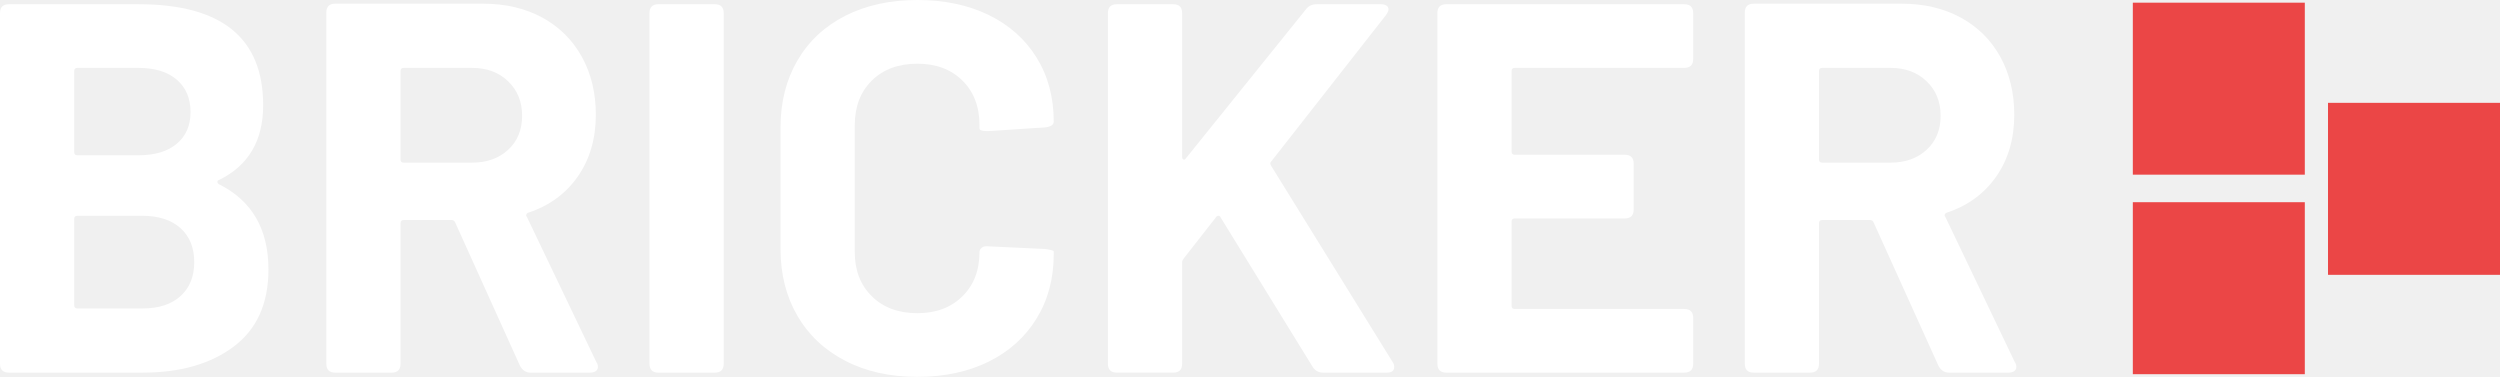
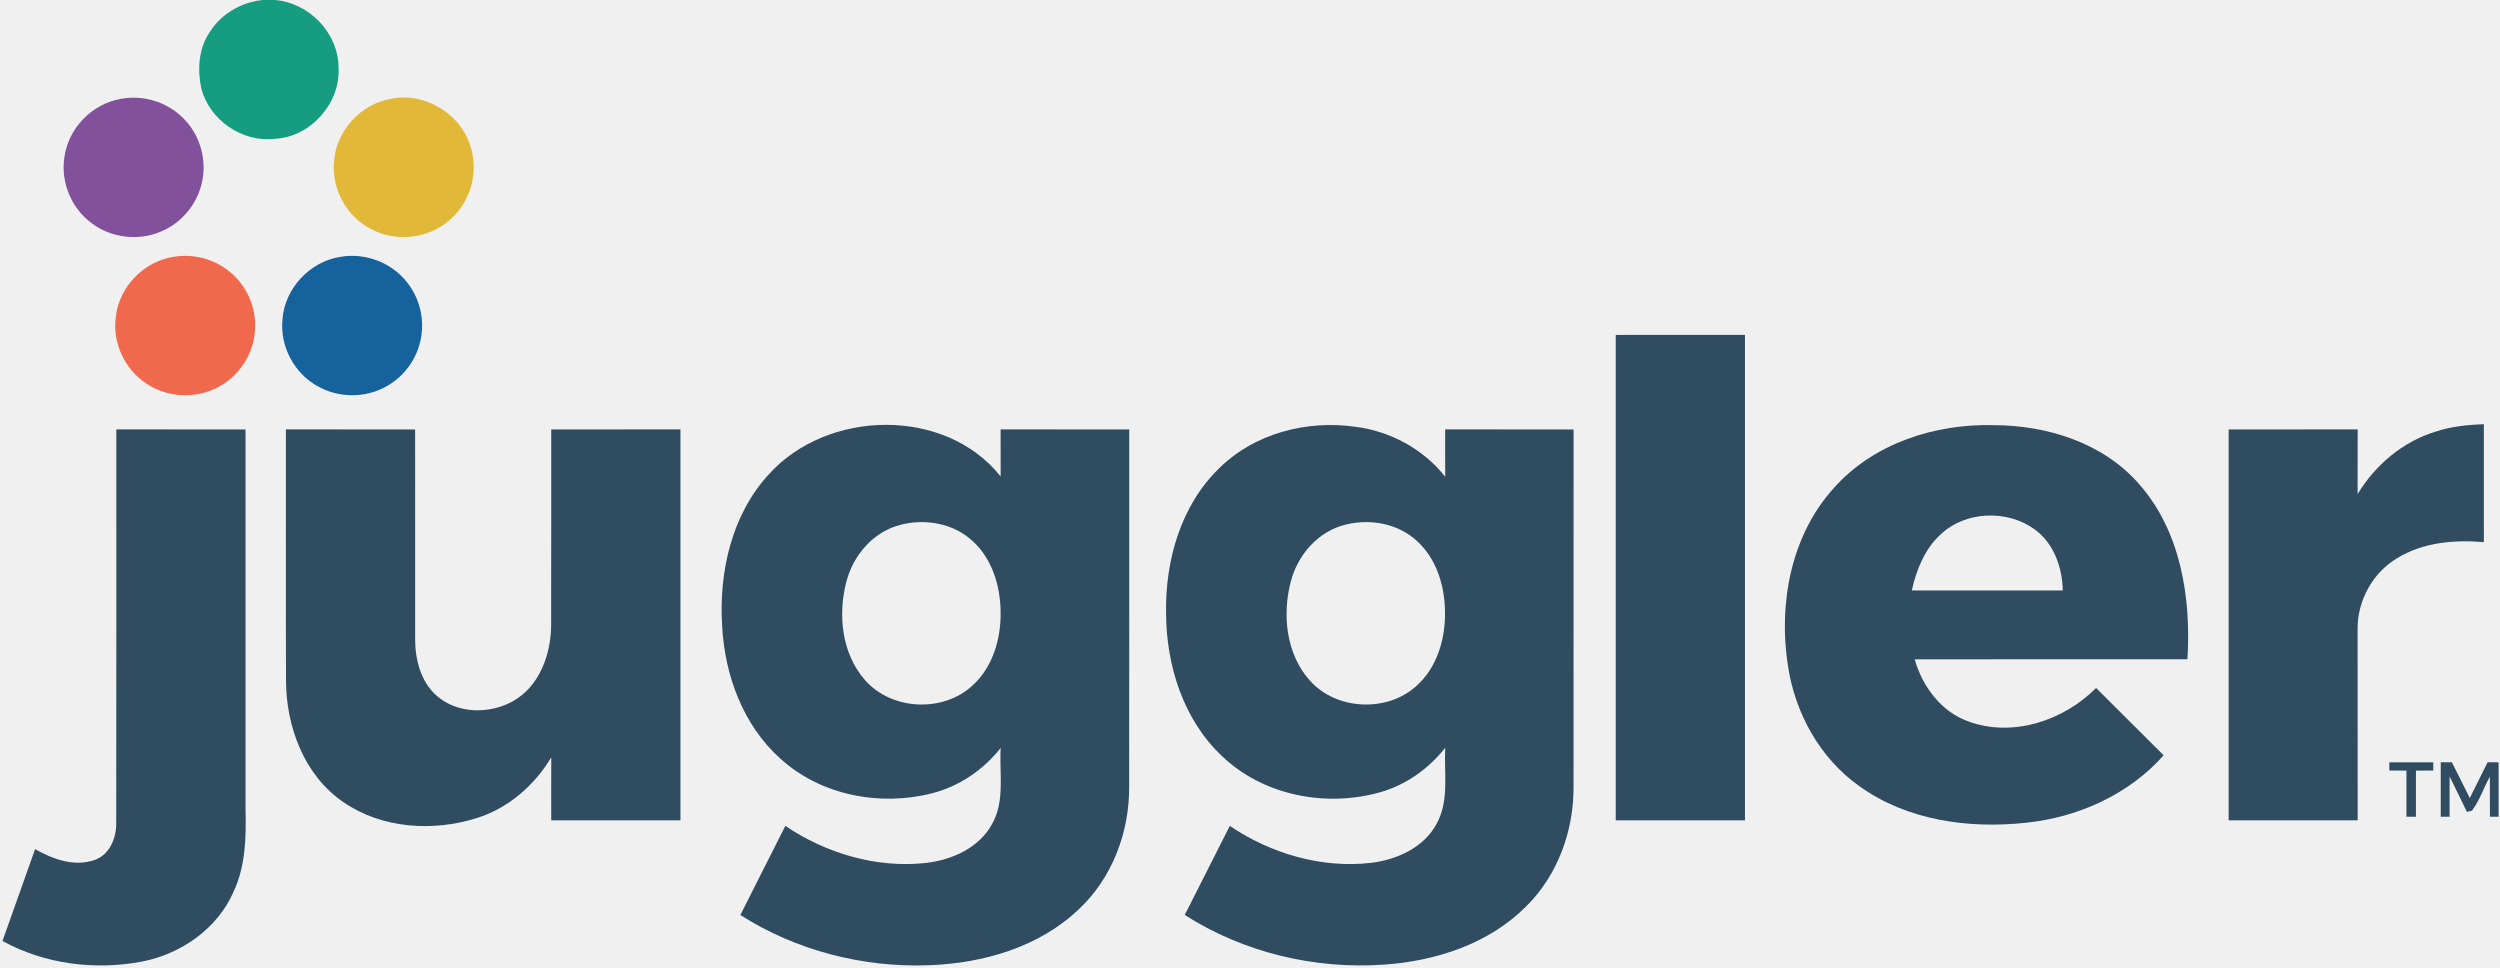
- <svg xmlns="http://www.w3.org/2000/svg" version="1.1" id="Layer_1" x="0px" y="0px" width="814px" height="122.707px" viewBox="0 0 814 122.707" enable-background="new 0 0 814 122.707" xml:space="preserve">
-   <g>
-     <path fill="#FFFFFF" d="M70.777,59.211c0,0.285,0.174,0.542,0.518,0.774c10.74,5.369,16.109,14.622,16.109,27.759   c0,11.08-3.774,19.449-11.31,25.104c-7.541,5.658-17.427,8.482-29.652,8.482H2.916c-1.947,0-2.916-0.97-2.916-2.908V4.289   c0-1.943,0.969-2.912,2.916-2.912h42.157c27.081,0,40.612,10.967,40.612,32.897c0,11.542-4.793,19.658-14.39,24.337   C70.951,58.73,70.777,58.925,70.777,59.211z M24.163,23.136v26.396c0,0.684,0.348,1.024,1.031,1.024h19.879   c5.37,0,9.535-1.256,12.513-3.77c2.97-2.511,4.453-5.936,4.453-10.281c0-4.457-1.483-7.971-4.453-10.543   c-2.979-2.565-7.143-3.857-12.513-3.857H25.194C24.511,22.104,24.163,22.456,24.163,23.136z M58.783,96.4   c2.971-2.686,4.458-6.37,4.458-11.054c0-4.687-1.487-8.367-4.458-11.056c-2.979-2.685-7.139-4.029-12.508-4.029H25.194   c-0.683,0-1.031,0.352-1.031,1.035v28.099c0,0.69,0.348,1.036,1.031,1.036h21.248C51.698,100.432,55.805,99.085,58.783,96.4z" />
-     <path fill="#FFFFFF" d="M169.315,119.117l-21.08-46.621c-0.228-0.572-0.625-0.859-1.198-0.859h-15.591   c-0.684,0-1.031,0.344-1.031,1.029v45.758c0,1.938-0.97,2.908-2.909,2.908h-18.341c-1.944,0-2.914-0.97-2.914-2.908V4.114   c0-1.938,0.97-2.912,2.914-2.912h48.159c7.306,0,13.735,1.52,19.283,4.537c5.529,3.032,9.813,7.287,12.852,12.769   c3.025,5.489,4.545,11.771,4.545,18.855c0,7.769-1.954,14.455-5.832,20.049c-3.895,5.599-9.263,9.541-16.114,11.826   c-0.346,0.109-0.571,0.314-0.679,0.602c-0.116,0.283-0.059,0.541,0.173,0.773l22.626,47.286c0.333,0.464,0.507,0.986,0.507,1.549   c0,0.58-0.232,1.028-0.681,1.376c-0.463,0.334-1.099,0.508-1.895,0.508h-19.355C171.262,121.332,170.119,120.591,169.315,119.117z    M130.416,23.136V51.93c0,0.685,0.347,1.025,1.031,1.025h22.277c4.799,0,8.711-1.394,11.738-4.198   C168.488,45.96,170,42.274,170,37.704c0-4.566-1.513-8.312-4.539-11.224c-3.027-2.917-6.939-4.376-11.738-4.376h-22.277   C130.763,22.104,130.416,22.456,130.416,23.136z" />
-     <path fill="#FFFFFF" d="M211.473,118.423V4.289c0-1.943,0.969-2.912,2.923-2.912h18.338c1.939,0,2.909,0.969,2.909,2.912v114.134   c0,1.938-0.97,2.908-2.909,2.908h-18.338C212.442,121.332,211.473,120.362,211.473,118.423z" />
-     <path fill="#FFFFFF" d="M275.228,117.479c-6.744-3.487-11.94-8.367-15.587-14.647c-3.663-6.285-5.5-13.545-5.5-21.765V41.478   c0-8.229,1.837-15.479,5.5-21.772c3.646-6.275,8.843-11.133,15.587-14.567C281.958,1.715,289.789,0,298.704,0   c8.801,0,16.53,1.633,23.229,4.889c6.673,3.256,11.884,7.881,15.586,13.877c3.722,5.999,5.575,12.942,5.575,20.823   c0,1.031-0.914,1.658-2.75,1.889l-18.338,1.197h-0.681c-1.606,0-2.402-0.281-2.402-0.856v-1.032c0-6.054-1.854-10.906-5.571-14.567   c-3.706-3.654-8.6-5.478-14.648-5.478c-6.165,0-11.117,1.824-14.819,5.478c-3.72,3.662-5.574,8.514-5.574,14.567v41.302   c0,5.941,1.854,10.738,5.574,14.395c3.703,3.663,8.654,5.489,14.819,5.489c6.049,0,10.943-1.826,14.648-5.489   c3.717-3.654,5.571-8.452,5.571-14.395c0-0.572,0.26-1.053,0.766-1.459c0.523-0.396,1.23-0.534,2.156-0.422l18.325,0.857   c1.953,0.229,2.925,0.506,2.925,0.855v0.851c0,7.89-1.854,14.854-5.575,20.914c-3.702,6.053-8.914,10.741-15.586,14.056   c-6.7,3.305-14.428,4.965-23.229,4.965C289.789,122.707,281.958,120.97,275.228,117.479z" />
-     <path fill="#FFFFFF" d="M360.737,118.423V4.289c0-1.943,0.969-2.912,2.923-2.912h18.339c1.938,0,2.907,0.969,2.907,2.912v46.785   c0,0.459,0.146,0.745,0.435,0.857c0.276,0.113,0.536,0,0.754-0.34l39.076-48.5c0.813-1.143,2.013-1.714,3.604-1.714h20.755   c0.77,0,1.419,0.144,1.867,0.422c0.464,0.285,0.695,0.721,0.695,1.292c0,0.452-0.274,1.079-0.869,1.882l-37.341,47.642   c-0.363,0.34-0.363,0.799,0,1.371l39.57,63.913c0.332,0.464,0.505,0.986,0.505,1.549c0,1.263-0.78,1.884-2.4,1.884h-20.727   c-1.476,0-2.619-0.621-3.431-1.884l-29.977-48.669c-0.114-0.341-0.348-0.518-0.706-0.518c-0.334,0-0.609,0.177-0.826,0.518   l-10.464,13.37c-0.348,0.458-0.522,0.858-0.522,1.197v33.075c0,1.939-0.969,2.908-2.907,2.908H363.66   C361.706,121.332,360.737,120.362,360.737,118.423z" />
-     <path fill="#FFFFFF" d="M548.383,22.104h-55.172c-0.695,0-1.043,0.352-1.043,1.032v26.222c0,0.684,0.348,1.032,1.043,1.032h35.807   c1.939,0,2.91,0.969,2.91,2.909v14.91c0,1.945-0.971,2.916-2.91,2.916h-35.807c-0.695,0-1.043,0.342-1.043,1.031v27.418   c0,0.682,0.348,1.023,1.043,1.023h55.172c1.938,0,2.925,0.979,2.925,2.914v14.912c0,1.938-0.985,2.908-2.925,2.908h-77.462   c-1.938,0-2.909-0.97-2.909-2.908V4.289c0-1.943,0.972-2.912,2.909-2.912h77.462c1.938,0,2.925,0.969,2.925,2.912V19.2   C551.308,21.135,550.321,22.104,548.383,22.104z" />
-     <path fill="#FFFFFF" d="M631.17,119.117l-21.088-46.621c-0.218-0.572-0.62-0.859-1.188-0.859h-15.602   c-0.68,0-1.028,0.344-1.028,1.029v45.758c0,1.938-0.971,2.908-2.909,2.908h-18.351c-1.926,0-2.896-0.97-2.896-2.908V4.114   c0-1.938,0.97-2.912,2.896-2.912h48.165c7.324,0,13.736,1.52,19.28,4.537c5.542,3.032,9.827,7.287,12.853,12.769   c3.025,5.489,4.543,11.771,4.543,18.855c0,7.769-1.938,14.455-5.831,20.049c-3.881,5.599-9.25,9.541-16.108,11.826   c-0.334,0.109-0.563,0.314-0.683,0.602c-0.114,0.283-0.058,0.541,0.176,0.773l22.622,47.286c0.346,0.464,0.506,0.986,0.506,1.549   c0,0.58-0.219,1.028-0.682,1.376c-0.462,0.334-1.086,0.508-1.881,0.508H634.6C633.109,121.332,631.966,120.591,631.17,119.117z    M592.266,23.136V51.93c0,0.685,0.35,1.025,1.028,1.025h22.275c4.803,0,8.711-1.394,11.751-4.198   c3.024-2.797,4.546-6.483,4.546-11.053c0-4.566-1.521-8.312-4.546-11.224c-3.04-2.917-6.948-4.376-11.751-4.376h-22.275   C592.614,22.104,592.266,22.456,592.266,23.136z" />
+ <svg xmlns="http://www.w3.org/2000/svg" width="775pt" height="300pt" viewBox="0 0 775 300" version="1.1">
+   <g id="#169d81ff">
+     <path fill="#169d81" opacity="1.00" d=" M 81.52 0.00 L 85.15 0.00 C 95.80 0.79 104.92 10.25 104.96 20.98 C 105.56 32.02 96.29 42.50 85.20 43.03 C 75.12 44.24 64.97 37.24 62.41 27.45 C 61.16 21.61 61.55 15.08 64.97 10.01 C 68.52 4.30 74.86 0.62 81.52 0.00 Z" />
  </g>
-   <rect x="694.446" y="0.871" fill="#EB4646" width="56" height="56" />
-   <rect x="758" y="33.484" fill="#EB4646" width="56" height="56" />
-   <rect x="694.446" y="65.837" fill="#EB4646" width="56" height="56" />
+   <g id="#82519cff">
+     <path fill="#82519c" opacity="1.00" d=" M 37.39 30.66 C 44.22 29.32 51.61 31.53 56.57 36.41 C 61.53 41.15 63.94 48.35 62.87 55.12 C 61.82 62.45 56.69 69.02 49.83 71.81 C 42.96 74.74 34.62 73.79 28.62 69.34 C 22.26 64.82 18.79 56.65 19.94 48.94 C 21.03 39.92 28.45 32.21 37.39 30.66 Z" />
+   </g>
+   <g id="#e2b838ff">
+     <path fill="#e2b838" opacity="1.00" d=" M 121.41 30.60 C 132.22 28.46 143.78 35.90 146.21 46.66 C 148.16 54.21 145.60 62.67 139.79 67.85 C 133.29 73.92 122.95 75.25 115.11 71.05 C 107.48 67.21 102.69 58.52 103.56 50.01 C 104.21 40.47 111.98 32.08 121.41 30.60 Z" />
+   </g>
+   <g id="#f1694cff">
+     <path fill="#f1694c" opacity="1.00" d=" M 53.45 79.68 C 59.57 78.53 66.16 80.14 71.01 84.08 C 76.38 88.31 79.49 95.22 79.07 102.05 C 78.78 109.41 74.33 116.40 67.85 119.88 C 60.90 123.75 51.81 123.34 45.25 118.82 C 38.52 114.38 34.73 105.96 35.93 97.98 C 37.01 88.93 44.48 81.19 53.45 79.68 Z" />
+   </g>
+   <g id="#15629dff">
+     <path fill="#15629d" opacity="1.00" d=" M 105.41 79.64 C 112.22 78.41 119.55 80.68 124.45 85.58 C 129.04 90.07 131.43 96.69 130.75 103.08 C 130.10 110.00 125.87 116.45 119.77 119.78 C 113.23 123.50 104.77 123.42 98.29 119.62 C 91.12 115.61 86.75 107.23 87.56 99.05 C 88.22 89.51 95.98 81.13 105.41 79.64 Z" />
+   </g>
+   <g id="#2f4c61ff">
+     <path fill="#2f4c61" opacity="1.00" d=" M 500.88 103.82 C 514.23 103.81 527.58 103.81 540.94 103.81 C 540.94 153.98 540.94 204.15 540.94 254.31 C 527.58 254.31 514.23 254.32 500.88 254.31 C 500.87 204.14 500.87 153.98 500.88 103.82 Z" />
+     <path fill="#2f4c61" opacity="1.00" d=" M 238.20 147.20 C 256.25 126.93 292.91 125.98 310.20 147.70 C 310.17 142.84 310.19 137.98 310.19 133.12 C 323.48 133.12 336.77 133.12 350.06 133.13 C 350.05 170.09 350.08 207.06 350.04 244.02 C 350.10 257.92 344.85 272.00 334.67 281.64 C 322.31 293.59 304.82 298.62 287.99 299.22 C 267.54 300.00 246.80 294.68 229.51 283.65 C 234.14 274.43 238.83 265.25 243.45 256.03 C 256.12 264.55 271.69 269.20 286.98 267.52 C 295.04 266.60 303.48 262.90 307.52 255.49 C 311.61 248.30 309.75 239.72 310.21 231.86 C 304.84 238.67 297.34 243.79 288.92 245.92 C 272.77 250.07 254.34 246.54 241.88 235.14 C 230.33 224.80 224.65 209.25 223.86 194.02 C 222.83 177.46 226.75 159.72 238.20 147.20 M 279.37 162.64 C 270.92 164.66 264.56 171.97 262.41 180.20 C 259.67 190.50 260.91 202.62 268.17 210.84 C 276.40 220.25 292.41 220.98 301.52 212.47 C 307.71 206.82 310.28 198.18 310.19 189.99 C 310.18 181.84 307.63 173.21 301.41 167.63 C 295.57 162.27 286.93 160.72 279.37 162.64 Z" />
+     <path fill="#2f4c61" opacity="1.00" d=" M 378.05 145.06 C 388.95 134.32 405.12 130.18 420.07 132.29 C 430.94 133.61 441.20 139.19 448.02 147.79 C 447.98 142.90 448.00 138.01 448.00 133.12 C 461.27 133.13 474.54 133.12 487.81 133.13 C 487.80 170.09 487.83 207.06 487.80 244.03 C 487.85 257.64 482.84 271.42 473.05 281.04 C 461.50 292.60 445.08 297.94 429.07 299.03 C 407.55 300.55 385.48 295.29 367.27 283.63 C 371.93 274.43 376.57 265.22 381.24 256.03 C 393.95 264.62 409.64 269.25 424.99 267.49 C 433.02 266.53 441.40 262.76 445.36 255.35 C 449.33 248.14 447.61 239.63 448.02 231.79 C 442.90 238.31 435.84 243.34 427.83 245.60 C 411.01 250.37 391.49 246.61 378.74 234.31 C 366.76 223.00 361.53 206.16 361.48 190.01 C 361.20 173.75 366.06 156.58 378.05 145.06 M 417.38 162.58 C 408.78 164.52 402.27 171.95 400.14 180.32 C 397.44 190.63 398.71 202.78 406.04 210.96 C 414.18 220.11 429.73 220.93 438.87 212.84 C 445.34 207.22 448.05 198.37 447.95 190.02 C 447.96 181.88 445.41 173.27 439.23 167.68 C 433.45 162.34 424.90 160.75 417.38 162.58 Z" />
+     <path fill="#2f4c61" opacity="1.00" d=" M 568.41 151.38 C 580.69 137.48 599.78 131.33 617.97 131.80 C 634.48 131.82 651.84 137.20 662.99 149.92 C 676.07 164.61 679.27 185.36 678.11 204.37 C 649.92 204.39 621.74 204.34 593.55 204.40 C 595.97 212.87 601.80 220.72 610.34 223.70 C 624.09 228.66 639.76 223.36 649.79 213.27 C 656.74 220.26 663.77 227.16 670.73 234.14 C 659.89 246.37 644.09 253.41 627.98 255.06 C 610.24 256.97 591.14 254.33 576.39 243.70 C 564.09 235.01 556.35 220.86 554.22 206.10 C 551.30 187.04 555.20 166.01 568.41 151.38 M 601.59 165.67 C 596.66 170.19 594.07 176.63 592.66 183.05 C 608.26 183.07 623.86 183.06 639.46 183.05 C 639.31 175.95 636.74 168.49 630.83 164.17 C 622.34 157.92 609.33 158.35 601.59 165.67 Z" />
+     <path fill="#2f4c61" opacity="1.00" d=" M 755.03 133.80 C 759.85 132.20 764.94 131.68 769.99 131.50 C 770.01 143.69 770.00 155.88 770.00 168.07 C 760.80 167.27 751.01 168.12 743.01 173.10 C 735.50 177.61 730.79 186.24 730.86 194.98 C 730.89 214.76 730.87 234.53 730.88 254.31 C 717.54 254.31 704.21 254.31 690.88 254.31 C 690.87 213.91 690.88 173.52 690.88 133.13 C 704.21 133.12 717.54 133.12 730.88 133.12 C 730.87 139.80 730.89 146.48 730.86 153.16 C 736.33 144.14 744.87 136.90 755.03 133.80 Z" />
+     <path fill="#2f4c61" opacity="1.00" d=" M 36.06 133.12 C 49.42 133.12 62.77 133.12 76.12 133.13 C 76.13 172.44 76.12 211.76 76.12 251.07 C 76.33 259.62 76.12 268.50 72.42 276.39 C 67.46 287.86 56.20 295.68 44.14 298.07 C 29.55 300.86 13.85 298.91 0.77 291.71 C 4.13 282.21 7.52 272.73 10.88 263.23 C 16.44 266.40 23.29 268.87 29.60 266.49 C 34.13 264.76 36.10 259.63 36.03 255.09 C 36.10 214.44 36.04 173.78 36.06 133.12 Z" />
+     <path fill="#2f4c61" opacity="1.00" d=" M 88.63 133.12 C 101.98 133.12 115.34 133.12 128.69 133.13 C 128.69 154.73 128.68 176.34 128.70 197.95 C 128.66 204.36 130.37 211.26 135.34 215.66 C 141.82 221.38 151.96 221.44 159.25 217.24 C 167.26 212.58 170.74 202.93 170.85 194.06 C 170.92 173.75 170.85 153.44 170.88 133.13 C 184.23 133.12 197.58 133.12 210.94 133.12 C 210.94 173.52 210.94 213.92 210.94 254.31 C 197.58 254.31 184.23 254.32 170.88 254.31 C 170.88 247.79 170.85 241.28 170.90 234.77 C 165.69 243.48 157.57 250.55 147.80 253.60 C 134.20 257.89 118.32 256.89 106.38 248.61 C 94.28 240.32 88.71 225.25 88.66 211.00 C 88.57 185.05 88.65 159.08 88.63 133.12 Z" />
+     <path fill="#2f4c61" opacity="1.00" d=" M 740.69 236.32 C 745.22 236.31 749.76 236.31 754.31 236.32 C 754.31 236.95 754.32 238.22 754.32 238.86 C 752.52 238.88 750.73 238.86 748.94 238.89 C 748.94 243.65 748.94 248.42 748.94 253.18 C 748.20 253.18 746.74 253.18 746.00 253.18 C 746.00 248.42 746.00 243.65 746.00 238.88 C 744.22 238.87 742.45 238.88 740.70 238.87 C 740.67 238.02 740.67 237.17 740.69 236.32 Z" />
+     <path fill="#2f4c61" opacity="1.00" d=" M 756.63 236.31 C 757.49 236.31 759.23 236.31 760.09 236.31 C 761.94 240.00 763.78 243.70 765.64 247.39 C 767.50 243.71 769.31 240.00 771.16 236.30 C 772.01 236.31 773.71 236.32 774.56 236.32 C 774.56 241.94 774.56 247.56 774.56 253.19 C 773.89 253.19 772.55 253.18 771.88 253.18 C 771.88 249.05 771.87 244.91 771.86 240.77 C 769.91 244.22 768.71 248.13 766.32 251.29 L 764.74 251.68 C 763.01 247.99 761.15 244.36 759.37 240.70 C 759.37 244.86 759.37 249.02 759.37 253.19 C 758.69 253.19 757.31 253.19 756.63 253.18 C 756.62 247.56 756.62 241.94 756.63 236.31 Z" />
+   </g>
</svg>
